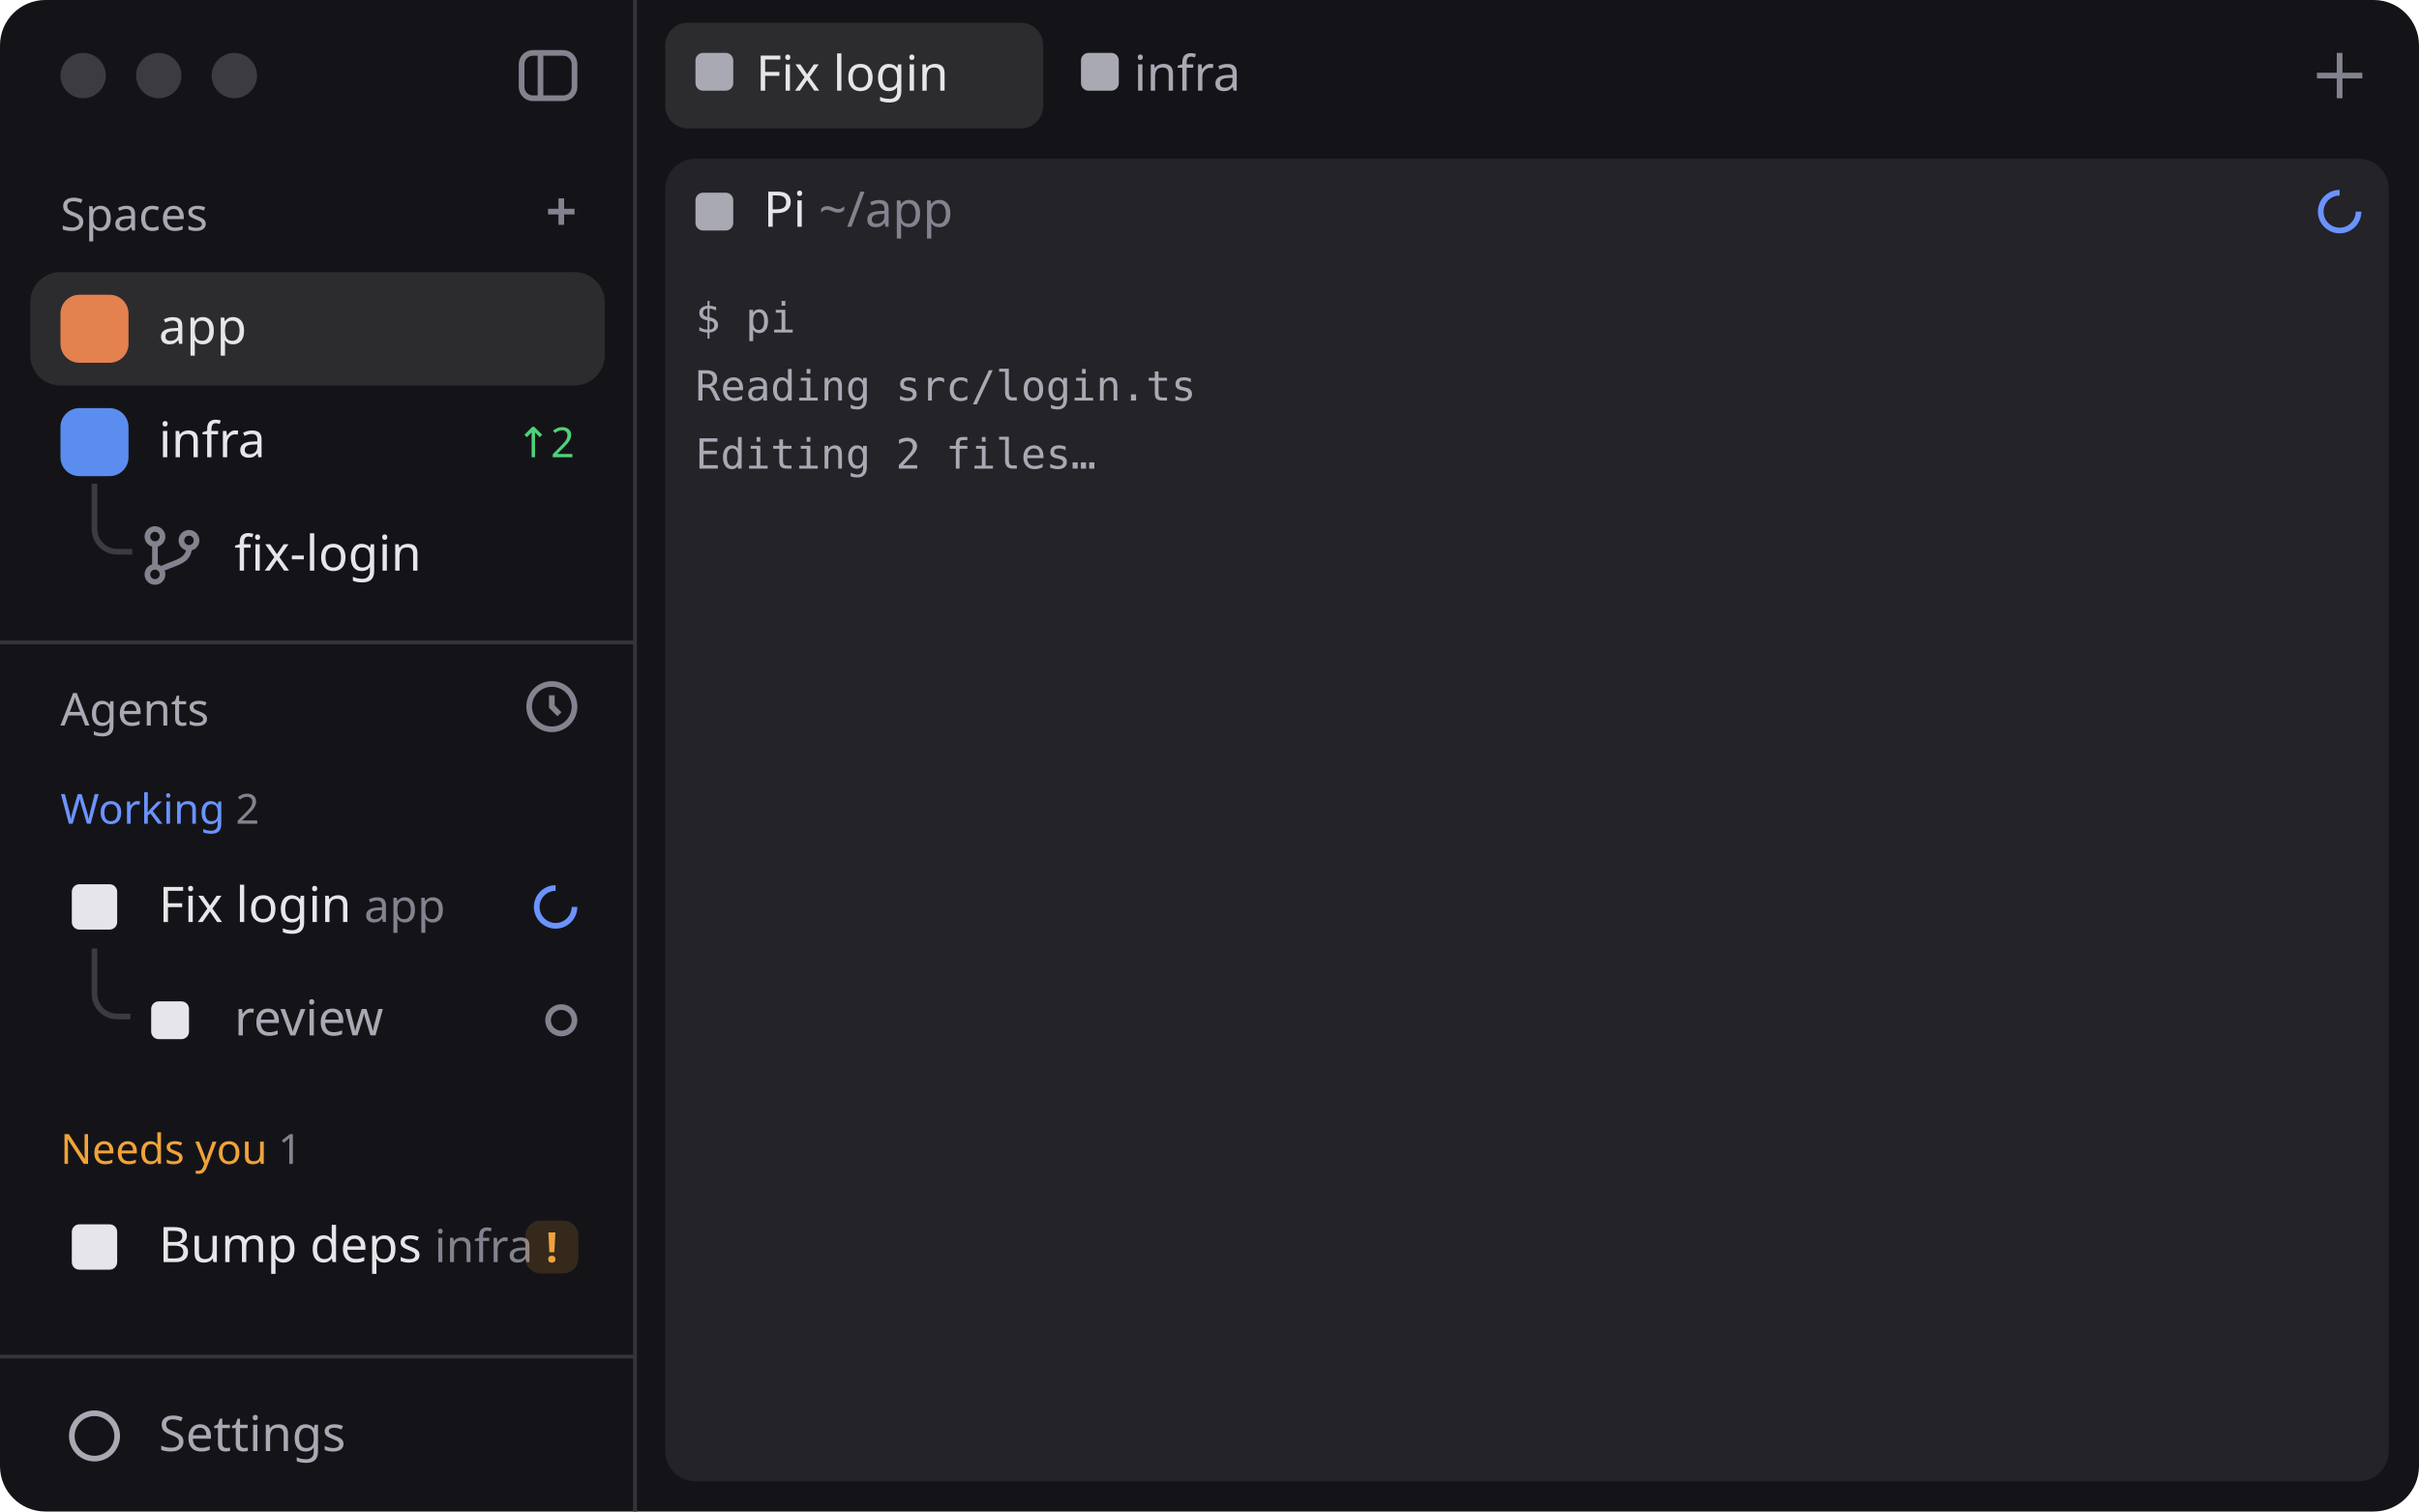
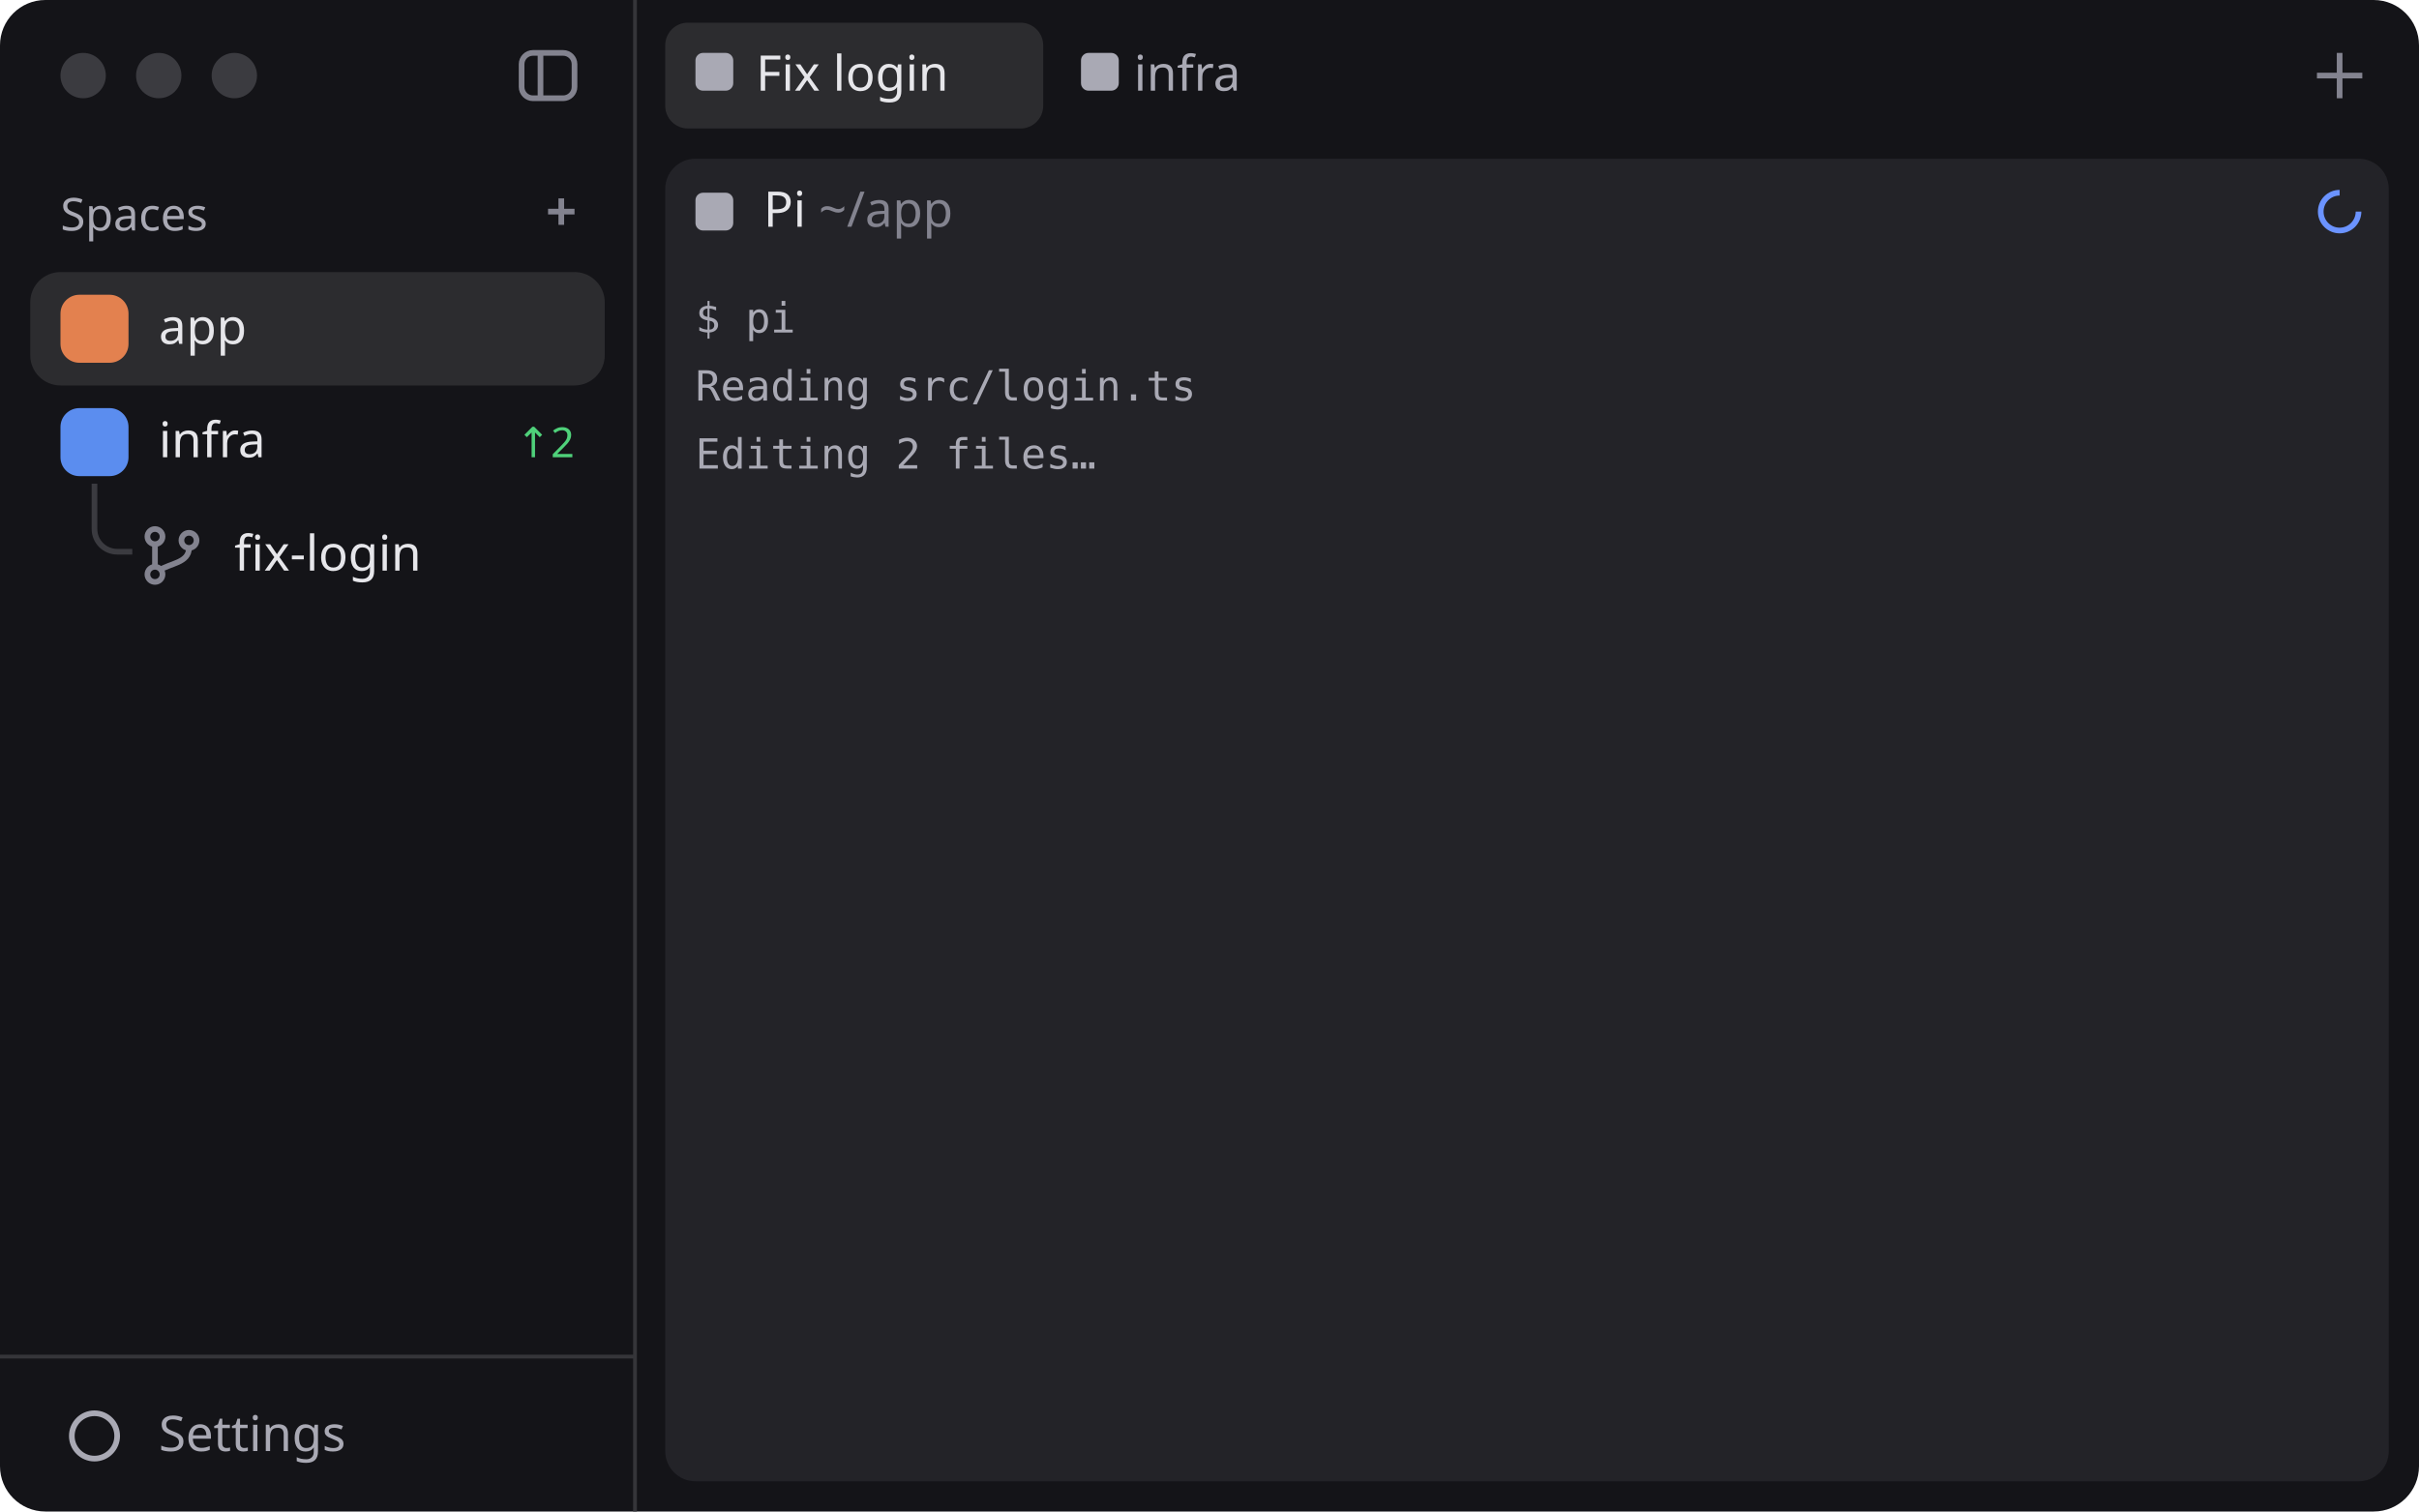
<svg xmlns="http://www.w3.org/2000/svg" width="640" height="400" viewBox="0 0 640 400" font-family="system-ui,sans-serif">
  <rect width="640" height="400" rx="12" fill="#141418" />
  <g fill="#3b3b40">
    <circle cx="22" cy="20" r="6" />
    <circle cx="42" cy="20" r="6" />
    <circle cx="62" cy="20" r="6" />
  </g>
  <g fill="none" stroke="#83838f" stroke-width="1.5">
    <rect x="138" y="14" width="14" height="12" rx="3" />
    <path d="M143 14v12" />
  </g>
-   <path d="M168 0v400M0 170h168M0 359h168" stroke="#353539" />
+   <path d="M168 0v400M0 359h168" stroke="#353539" />
  <text x="16" y="61" font-size="12" font-weight="500" fill="#a9a9b4">Spaces</text>
  <path d="M145 56h7M148.5 52.5v7" stroke="#83838f" stroke-width="1.5" />
  <rect x="8" y="72" width="152" height="30" rx="8" fill="#2c2c2f" />
  <rect x="16" y="78" width="18" height="18" rx="5" fill="#e3814f" />
  <rect x="16" y="108" width="18" height="18" rx="5" fill="#5b8def" />
  <path d="M25 128v12a6 6 0 0 0 6 6h4" fill="none" stroke="#3b3b40" stroke-width="1.5" />
  <g fill="none" stroke="#83838f" stroke-width="1.5">
    <circle cx="41" cy="142" r="2" />
    <circle cx="41" cy="152" r="2" />
    <circle cx="50" cy="143" r="2" />
    <path d="M41 144v6M50 145c0 4-5 4-8 6" />
  </g>
  <g font-size="13" fill="#e6e6ea">
    <text x="42" y="91">app</text>
    <text x="42" y="121">infra</text>
    <text x="62" y="151">fix-login</text>
  </g>
  <text x="152" y="121" font-size="11" fill="#4fd17a" text-anchor="end">↑2</text>
-   <text x="16" y="192" font-size="12" font-weight="500" fill="#a9a9b4">Agents</text>
-   <g fill="none" stroke="#83838f" stroke-width="1.5">
-     <circle cx="146" cy="187" r="6" />
-     <path d="M146 184v3l2 2" />
-   </g>
-   <g font-size="11" font-weight="500">
-     <text x="16" y="218" fill="#6b93ff">Working <tspan fill="#83838f">2</tspan>
-     </text>
-     <text x="16" y="308" fill="#f0a33a">Needs you <tspan fill="#83838f">1</tspan>
-     </text>
-   </g>
-   <g fill="#e6e6ea">
-     <rect x="19" y="234" width="12" height="12" rx="2" />
-     <rect x="40" y="265" width="10" height="10" rx="2" />
-     <rect x="19" y="324" width="12" height="12" rx="2" />
-   </g>
-   <path d="M25 251v12a6 6 0 0 0 6 6h3.5" fill="none" stroke="#3b3b40" stroke-width="1.5" />
-   <g font-size="13">
-     <text x="42" y="244" fill="#e6e6ea">Fix login <tspan font-size="12" fill="#83838f">app</tspan>
-     </text>
-     <text x="62" y="274" fill="#a9a9b4">review</text>
-     <text x="42" y="334" fill="#e6e6ea">Bump deps <tspan font-size="12" fill="#83838f">infra</tspan>
-     </text>
-   </g>
-   <g fill="none" stroke-width="1.5">
-     <path d="M152 240a5 5 0 1 1-5-5" stroke="#6b93ff" />
-     <circle cx="148.5" cy="270" r="3.5" stroke="#83838f" />
-   </g>
-   <rect x="139" y="323" width="14" height="14" rx="4" fill="#f0a33a" fill-opacity="0.15" />
-   <text x="146" y="334" font-size="11" font-weight="700" fill="#f0a33a" text-anchor="middle">!</text>
  <circle cx="25" cy="380" r="6" fill="none" stroke="#a9a9b4" stroke-width="1.5" />
  <text x="42" y="384" font-size="13" fill="#a9a9b4">Settings</text>
  <rect x="176" y="6" width="100" height="28" rx="6" fill="#2c2c2f" />
  <g font-size="13">
    <text x="200" y="24" fill="#e6e6ea">Fix login</text>
    <text x="300" y="24" fill="#a9a9b4">infra</text>
  </g>
  <g fill="#a9a9b4">
    <rect x="184" y="14" width="10" height="10" rx="2" />
    <rect x="286" y="14" width="10" height="10" rx="2" />
  </g>
  <path d="M613 20h12M619 14v12" stroke="#83838f" stroke-width="1.5" />
  <rect x="176" y="42" width="456" height="350" rx="8" fill="#232328" />
  <rect x="184" y="51" width="10" height="10" rx="2" fill="#a9a9b4" />
  <text x="202" y="60" font-size="13" font-weight="500" fill="#e6e6ea">Pi <tspan font-weight="400" fill="#83838f">~/app</tspan>
  </text>
  <path d="M624 56a5 5 0 1 1-5-5" fill="none" stroke="#6b93ff" stroke-width="1.5" />
  <g font-family="monospace" font-size="11" fill="#a9a9b4">
    <text x="184" y="88">$ pi</text>
    <text x="184" y="106">Reading src/login.ts</text>
    <text x="184" y="124">Editing 2 files…</text>
  </g>
</svg>
